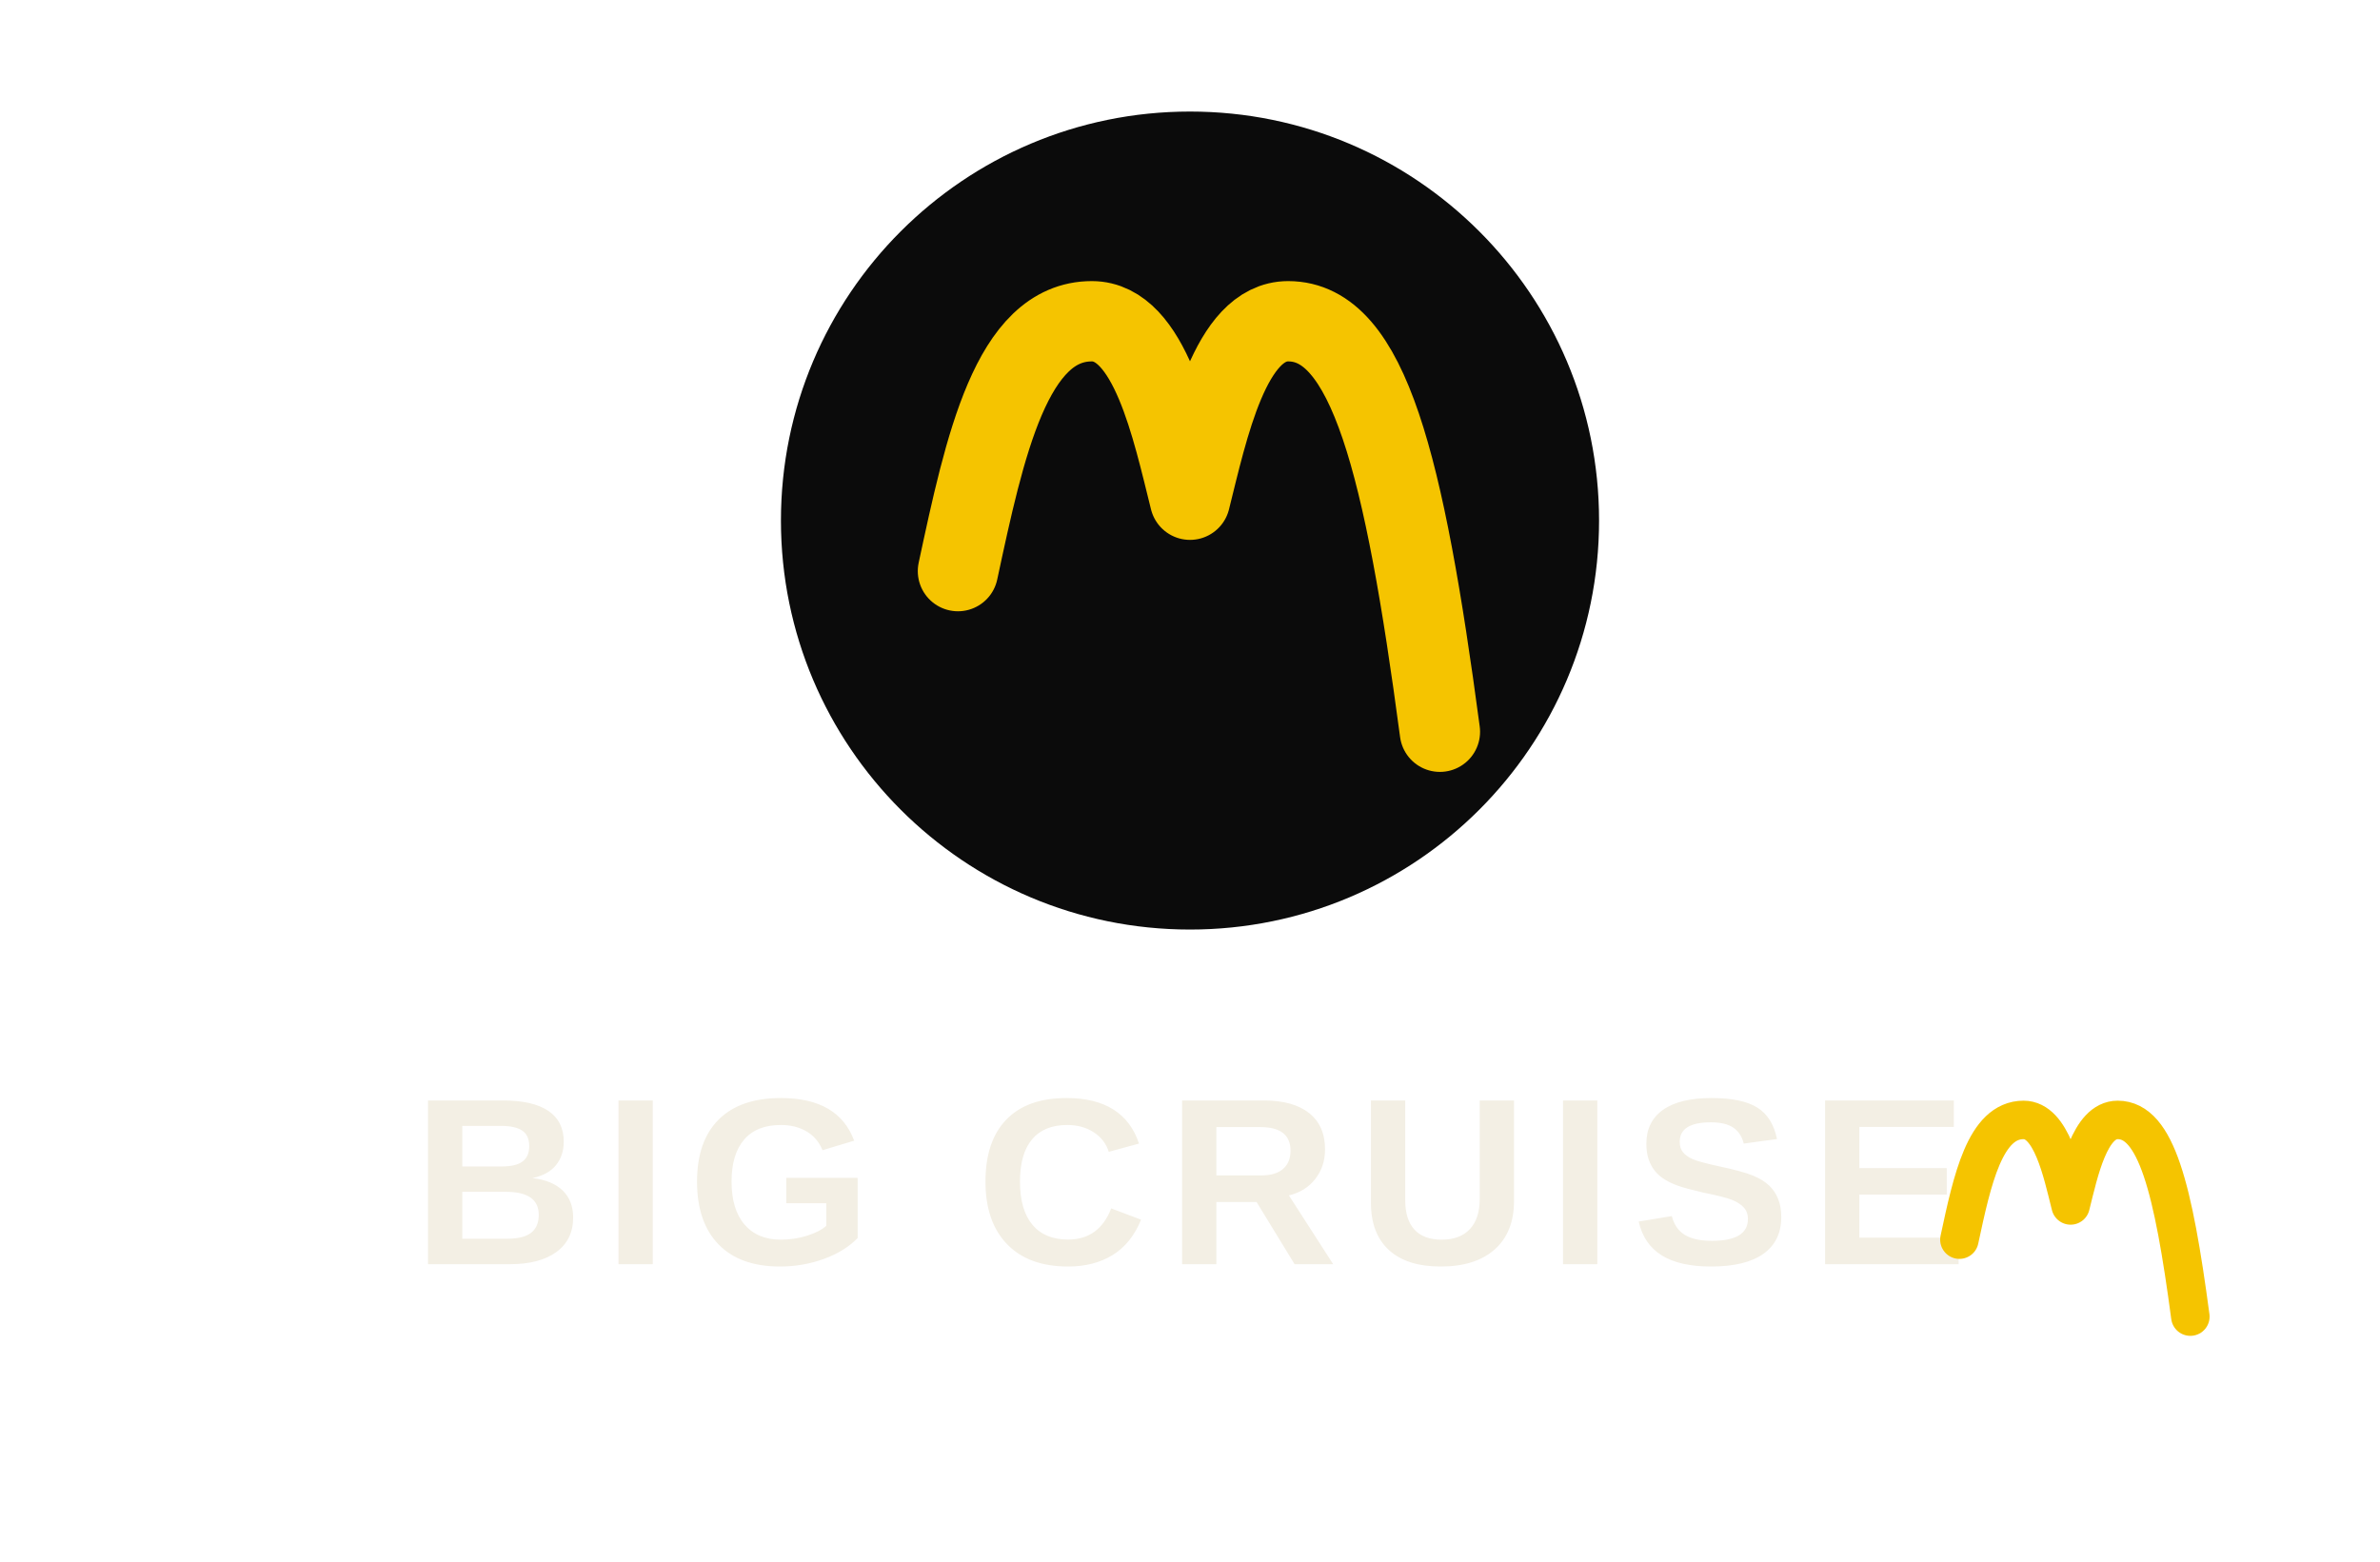
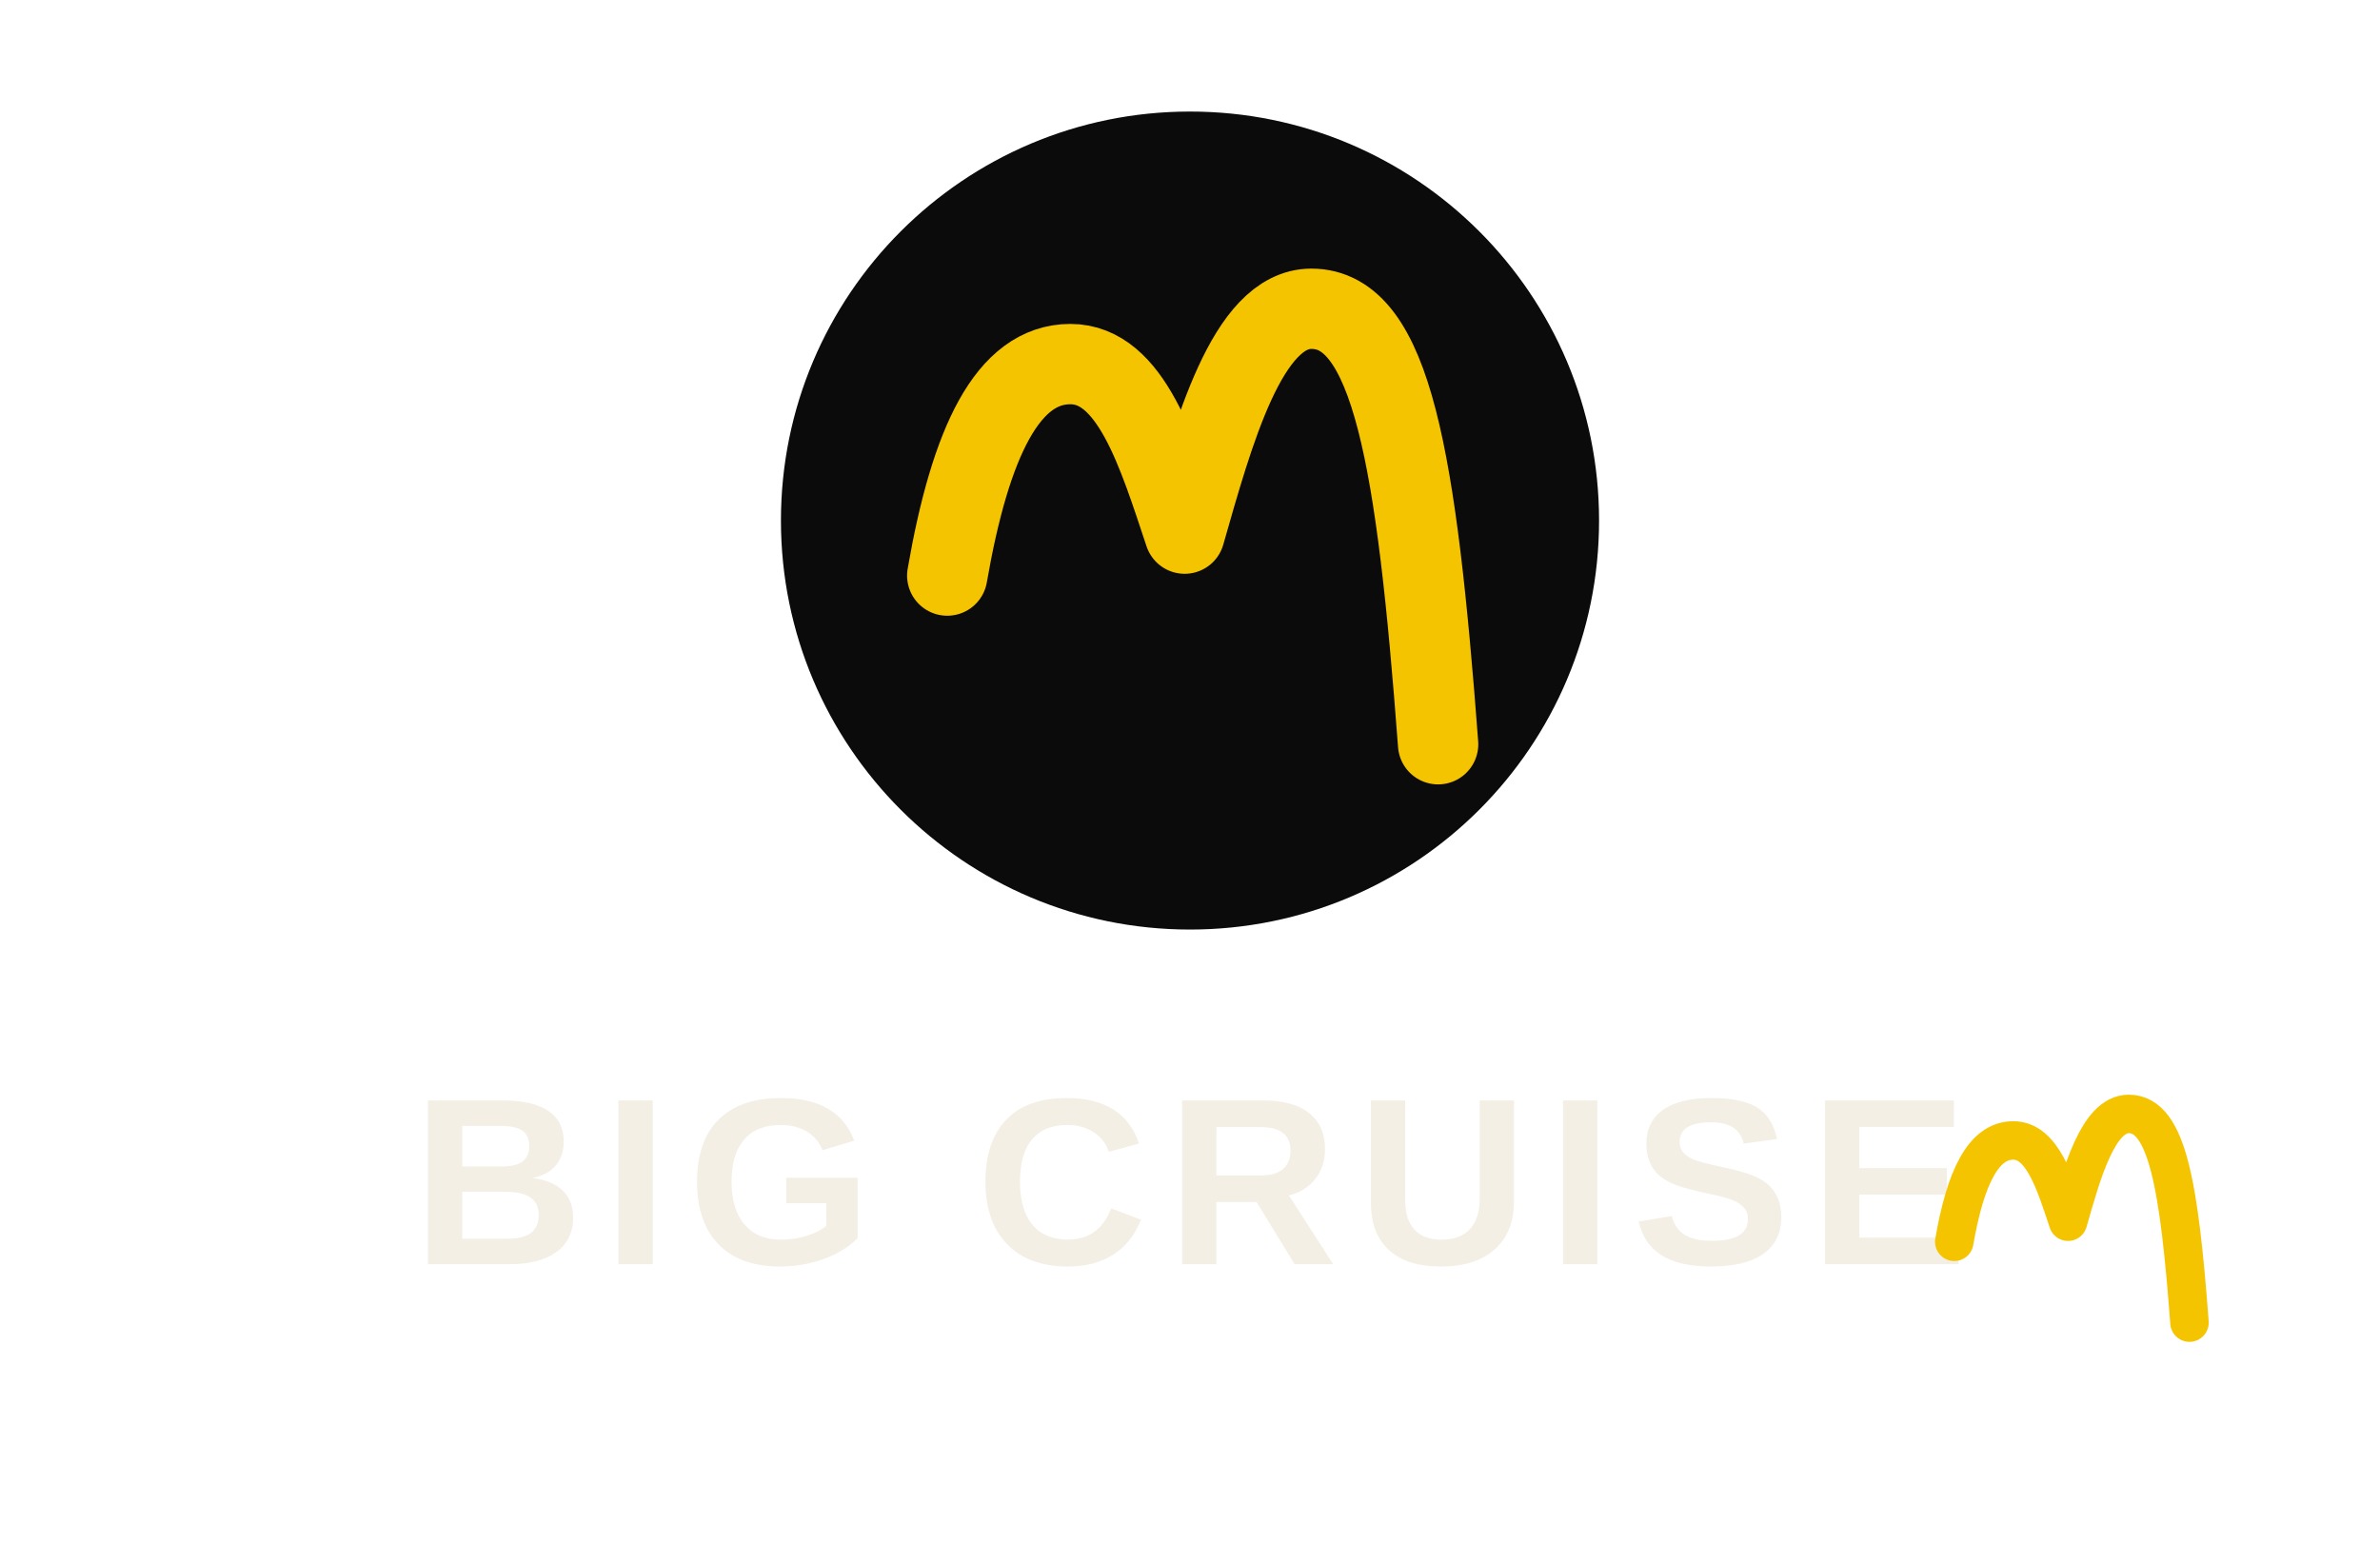
<svg xmlns="http://www.w3.org/2000/svg" viewBox="0 0 640 420" role="img" aria-labelledby="t">
  <circle cx="320" cy="140" r="110" fill="#0B0B0B" />
  <g transform="translate(320 144) scale(2.4) translate(-32 -32)">
-     <path d="M6 36 C9 22 12 8 21 8 C27.5 8 30 20 32 28 C34 20 36.5 8 43 8 C52 8 56 24 60 54" fill="none" stroke="#F5C400" stroke-width="9" stroke-linecap="round" stroke-linejoin="round" />
+     <path d="M4.8 36.5 C7.4 21.5 11.6 12.8 18.6 12.8 C25.4 12.8 28.4 22.8 31.4 31.8 C34.6 20.6 38.4 6.6 45.6 6.6 C54.6 6.6 57.4 23.5 59.8 55.4" fill="none" stroke="#F5C400" stroke-width="9" stroke-linecap="round" stroke-linejoin="round" />
  </g>
  <text x="320" y="340" text-anchor="middle" font-family="Arial Narrow, Helvetica Neue, Arial, sans-serif" font-size="64" font-weight="800" letter-spacing="5" fill="#F3EFE4">BIG CRUISE</text>
  <g transform="translate(520 292) scale(1.15)">
-     <path d="M6 36 C9 22 12 8 21 8 C27.5 8 30 20 32 28 C34 20 36.5 8 43 8 C52 8 56 24 60 54" fill="none" stroke="#F5C400" stroke-width="9" stroke-linecap="round" stroke-linejoin="round" />
+     <path d="M4.8 36.5 C7.4 21.5 11.6 12.8 18.6 12.8 C25.4 12.8 28.4 22.8 31.4 31.8 C34.6 20.6 38.4 6.6 45.6 6.6 C54.6 6.6 57.4 23.5 59.8 55.4" fill="none" stroke="#F5C400" stroke-width="9" stroke-linecap="round" stroke-linejoin="round" />
  </g>
</svg>
